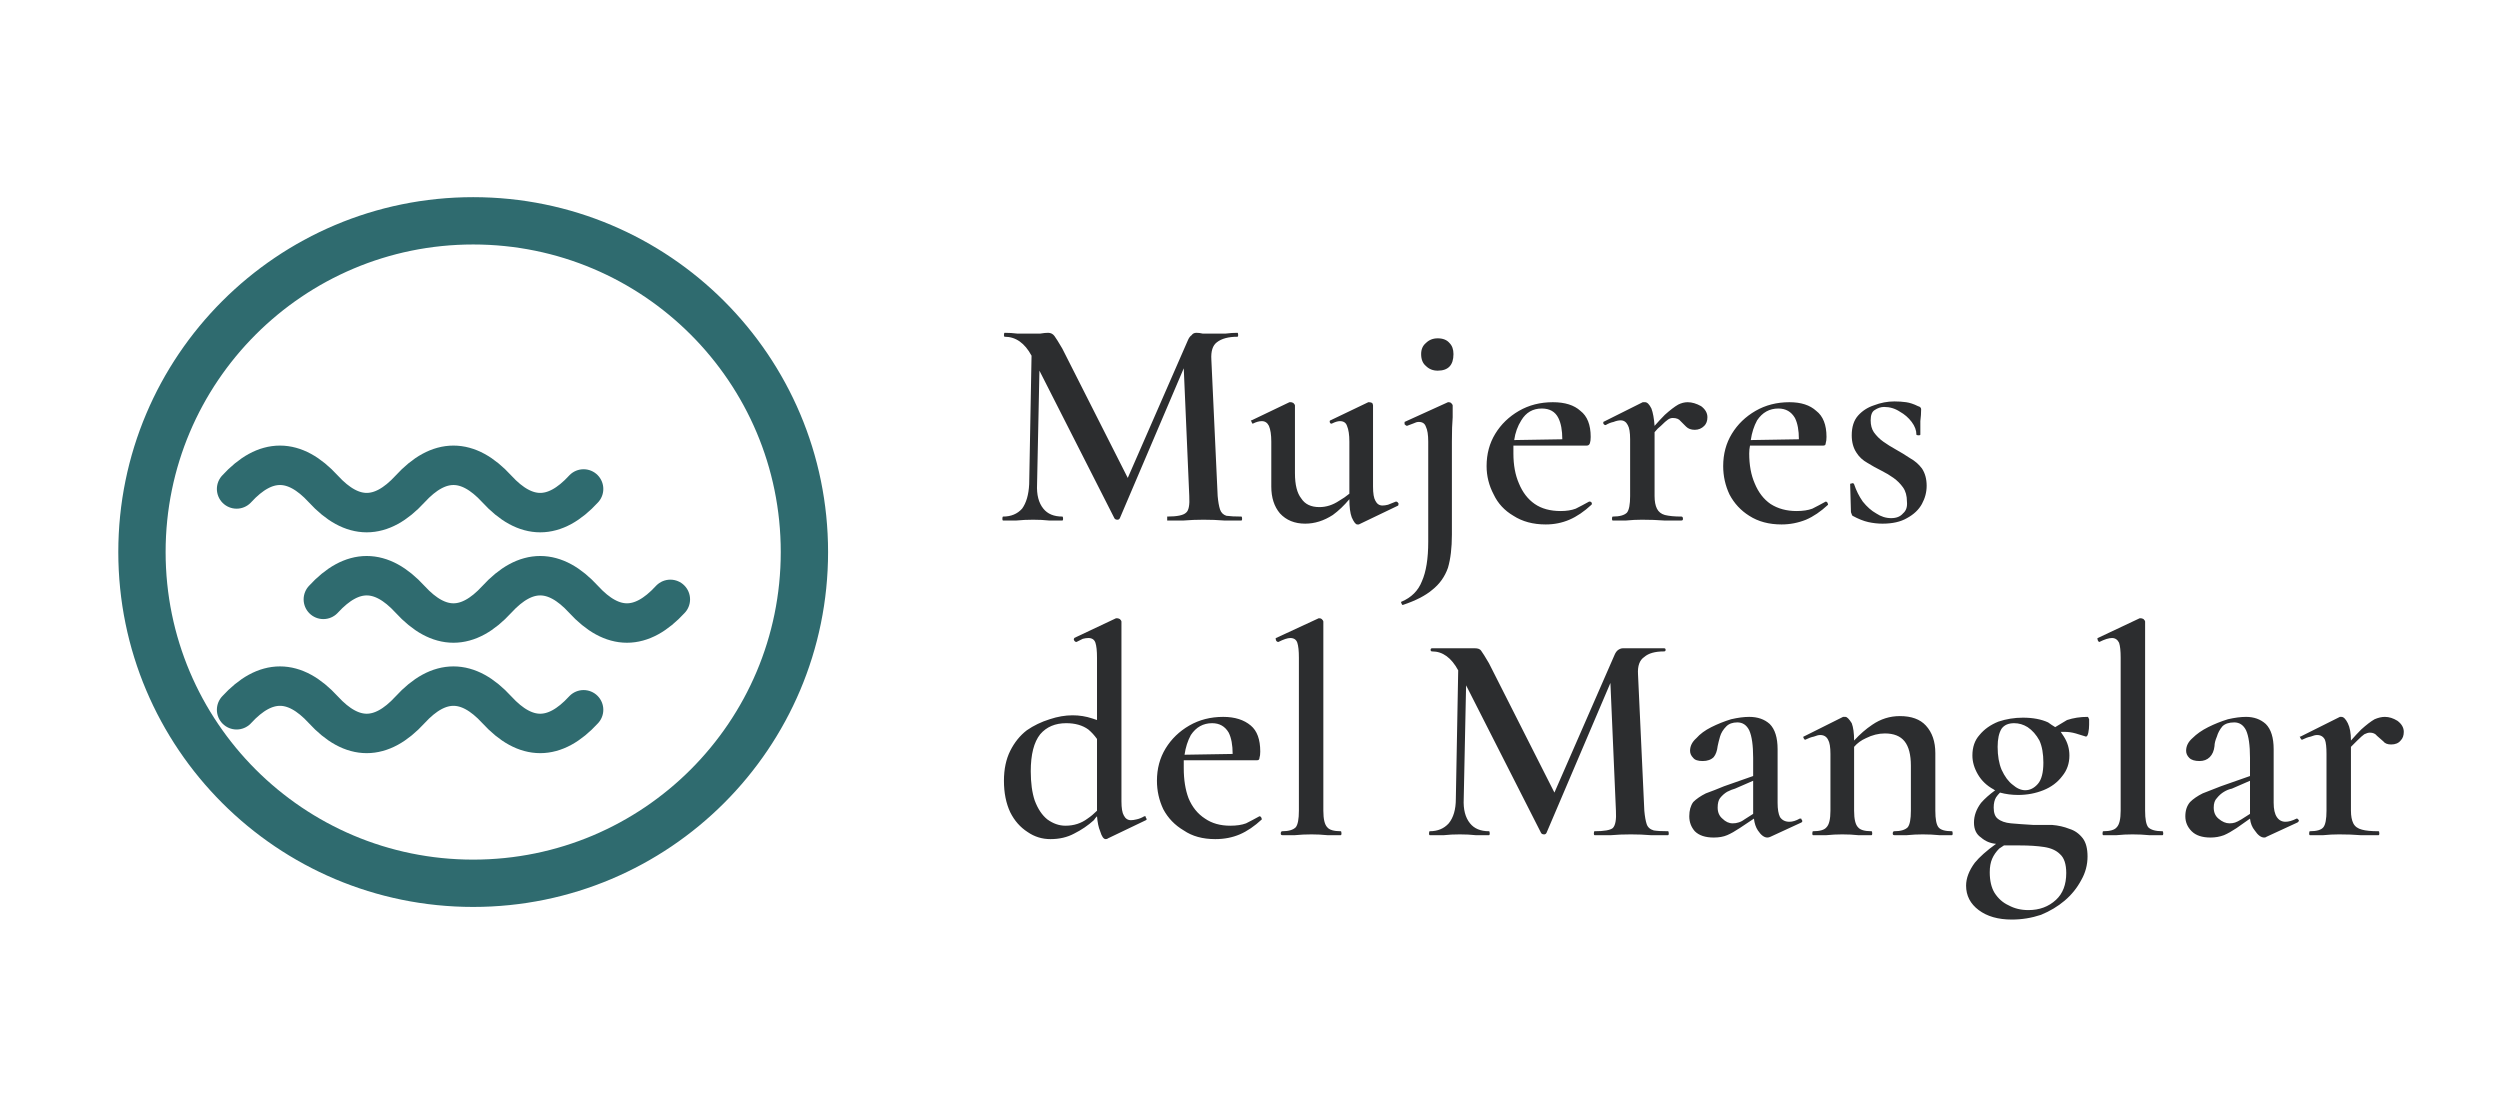
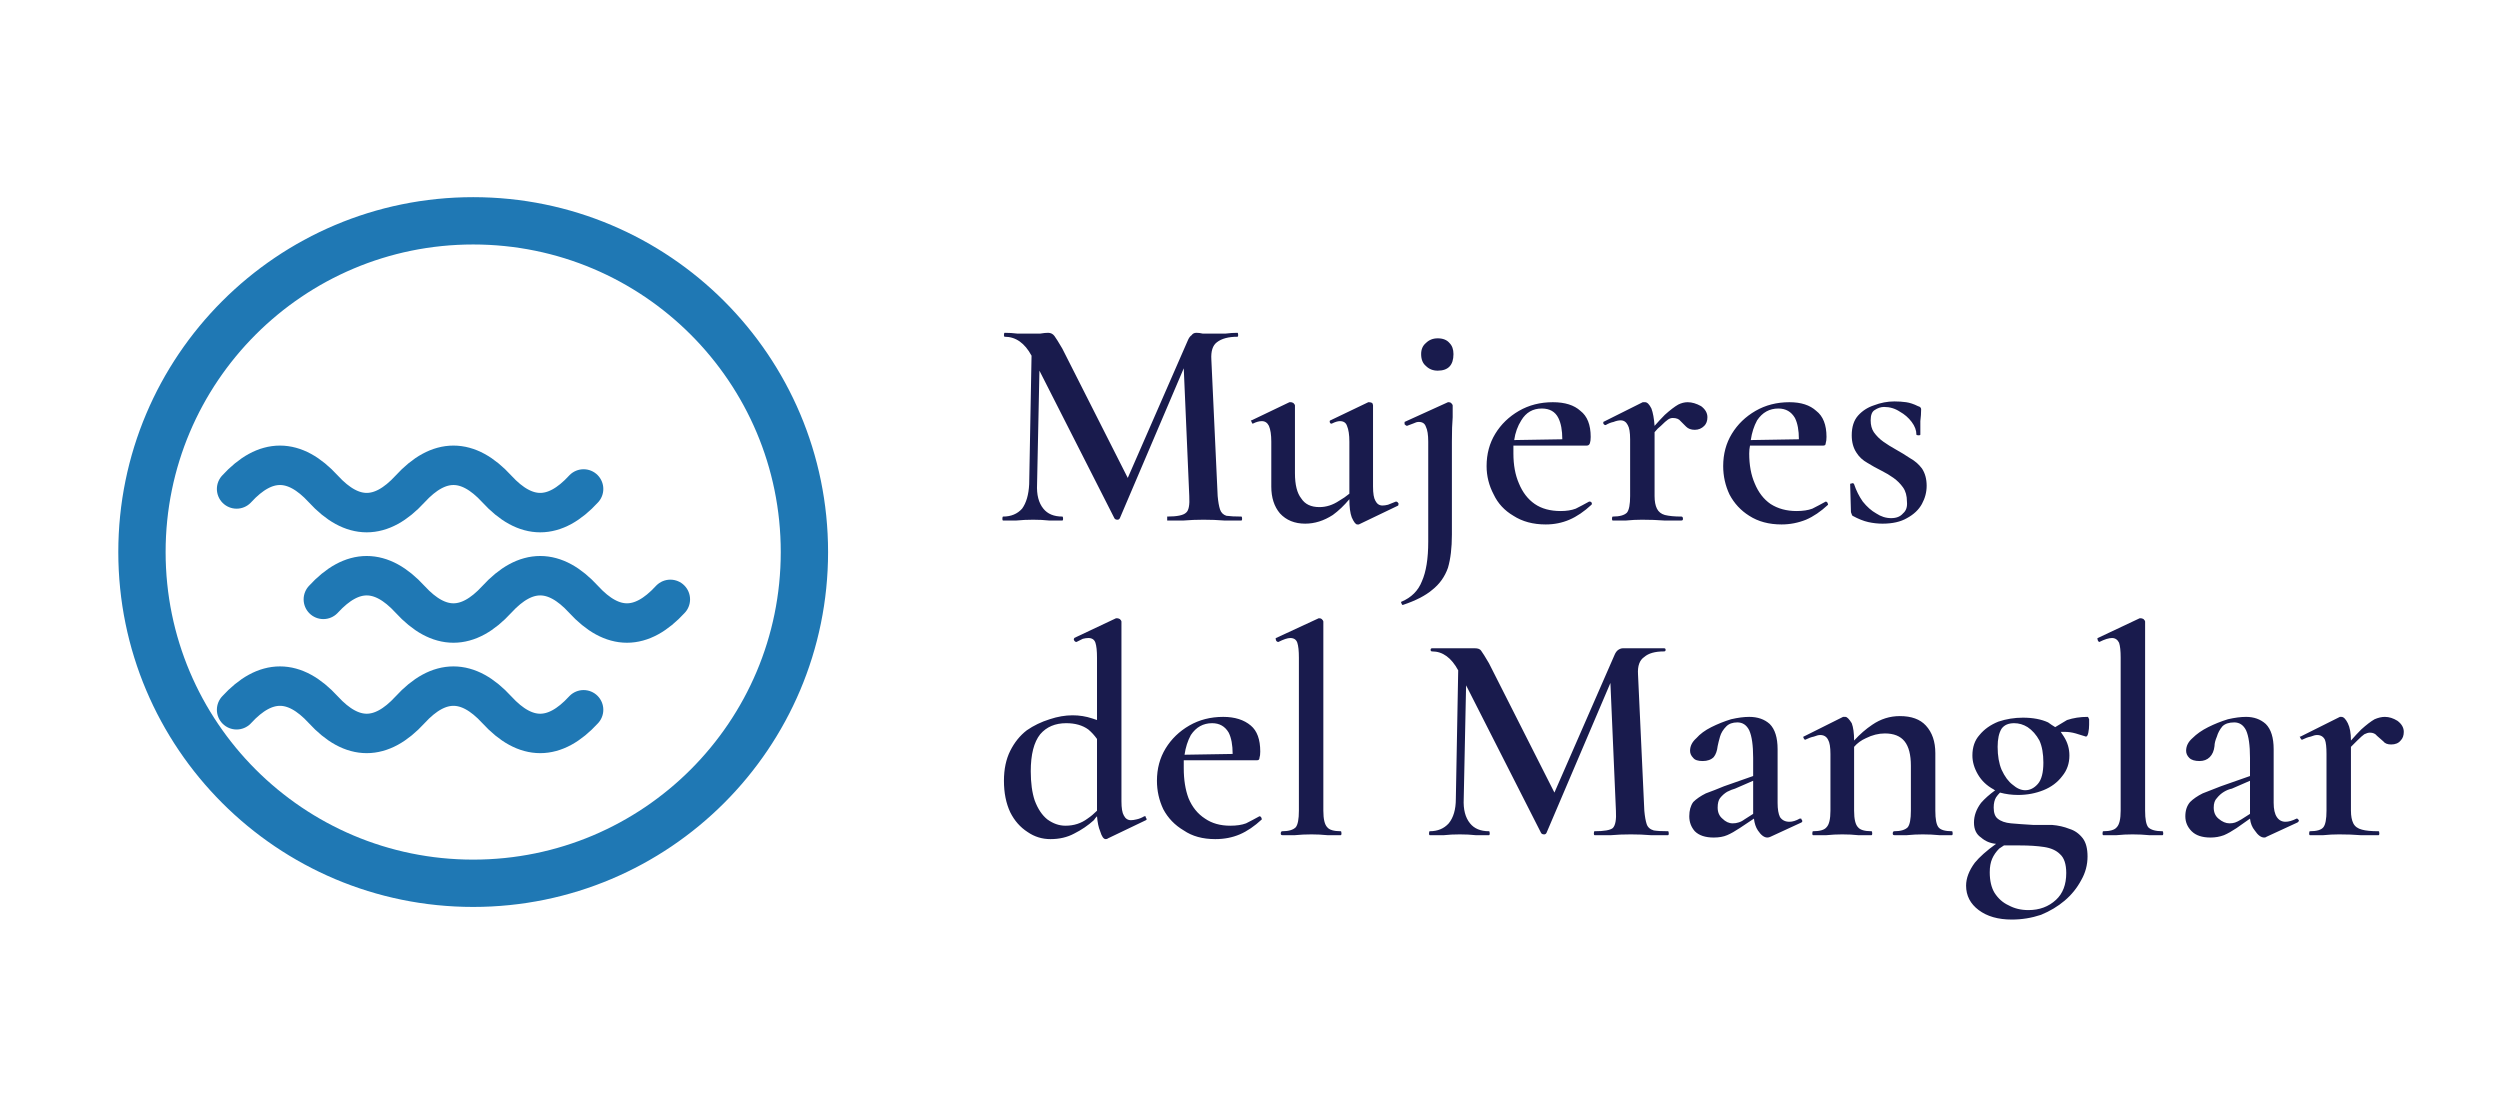
<svg xmlns="http://www.w3.org/2000/svg" width="317" height="140" viewBox="0 0 317 140">
  <defs />
-   <circle cx="60" cy="70" r="42" fill="none" stroke="#2f6b6f" stroke-width="6" />
-   <path d="M30.0,62 q5.5,-6 11.0,0 t11.0,0 q5.5,-6 11.0,0 t11.0,0" fill="none" stroke="#2f6b6f" stroke-width="5" stroke-linecap="round" />
-   <path d="M41.0,76 q5.5,-6 11.0,0 t11.0,0 q5.5,-6 11.0,0 t11.0,0" fill="none" stroke="#2f6b6f" stroke-width="5" stroke-linecap="round" />
-   <path d="M30.0,90 q5.5,-6 11.0,0 t11.0,0 q5.5,-6 11.0,0 t11.0,0" fill="none" stroke="#2f6b6f" stroke-width="5" stroke-linecap="round" />
-   <path fill="#2c2d2f" d="M130.5 61.4 130.8 45.1Q129.5 42.7 127.4 42.7Q127.3 42.7 127.3 42.5Q127.3 42.2 127.4 42.2Q128.2 42.2 129 42.3Q129.8 42.3 130.4 42.3Q131.2 42.3 131.9 42.3Q132.5 42.2 132.9 42.2Q133.4 42.2 133.7 42.6Q134 43 134.7 44.2L143 60.6L150.6 43.2Q150.8 42.7 151.1 42.5Q151.3 42.2 151.7 42.2Q152.1 42.2 152.5 42.3Q152.9 42.3 153.4 42.3Q154.6 42.3 155.4 42.3Q156.2 42.2 156.9 42.2Q157 42.2 157 42.5Q157 42.7 156.9 42.7Q155.2 42.7 154.3 43.4Q153.5 44 153.6 45.6L154.4 62.9Q154.5 64 154.7 64.6Q154.9 65.2 155.5 65.4Q156.2 65.5 157.4 65.5Q157.5 65.5 157.5 65.8Q157.5 66 157.4 66Q156.4 66 155.2 66Q154 65.9 152.6 65.9Q151.3 65.9 150.1 66Q149 66 148 66Q148 66 148 65.8Q148 65.5 148 65.5Q149.9 65.5 150.4 65Q150.9 64.6 150.8 62.9L150.1 46.7L142 65.7Q141.9 65.9 141.7 65.9Q141.4 65.9 141.3 65.7L131.8 47L131.5 61.4Q131.4 63.4 132.3 64.5Q133.1 65.5 134.7 65.5Q134.8 65.5 134.8 65.8Q134.8 66 134.7 66Q133.9 66 133 66Q132.1 65.9 131 65.9Q129.9 65.9 128.9 66Q128 66 127.2 66Q127.1 66 127.1 65.8Q127.1 65.5 127.2 65.5Q128.7 65.5 129.6 64.5Q130.4 63.4 130.5 61.4ZM165.5 66.4Q163.5 66.4 162.3 65.1Q161.2 63.8 161.2 61.7V56Q161.2 54.7 160.9 54Q160.6 53.4 160 53.4Q159.5 53.4 158.9 53.7Q158.8 53.8 158.7 53.5Q158.6 53.3 158.6 53.3Q158.6 53.3 158.7 53.3L163.5 51Q163.6 51 163.7 51Q163.8 51 164 51.1Q164.2 51.3 164.2 51.4V60Q164.2 62.2 165 63.2Q165.7 64.3 167.3 64.3Q168.6 64.3 169.8 63.5Q170.5 63.1 171.1 62.6V56Q171.1 54.7 170.8 54Q170.6 53.4 169.9 53.4Q169.5 53.4 168.9 53.7Q168.7 53.8 168.6 53.5Q168.6 53.3 168.7 53.3L173.5 51Q173.5 51 173.6 51Q173.8 51 174 51.1Q174.1 51.3 174.1 51.4V61.7Q174.1 63 174.4 63.5Q174.7 64.1 175.3 64.1Q175.6 64.1 176 64Q176.5 63.8 177 63.6Q177.2 63.6 177.3 63.8Q177.4 63.9 177.3 64Q177.3 64 177.3 64.1L172.3 66.5Q172.2 66.5 172.1 66.5Q171.8 66.5 171.4 65.6Q171.1 64.8 171.1 63.3Q170.1 64.5 169 65.3Q167.3 66.4 165.5 66.4ZM184.2 51.4Q184.2 51.8 184.2 52.9Q184.1 54 184.1 56V67.8Q184.1 70.3 183.6 72Q183 73.7 181.6 74.8Q180.3 75.9 177.9 76.7Q177.9 76.7 177.8 76.7Q177.8 76.7 177.7 76.5Q177.6 76.3 177.7 76.3Q179.6 75.5 180.3 73.7Q181.1 71.9 181.1 68.7V56Q181.1 54.7 180.8 54.1Q180.6 53.5 179.9 53.5Q179.6 53.5 179.2 53.7Q178.9 53.8 178.4 54Q178.3 54 178.1 53.8Q178.1 53.6 178.1 53.6Q178.1 53.5 178.1 53.5L183.6 51Q183.7 51 183.7 51Q183.9 51 184 51.1Q184.2 51.3 184.2 51.4ZM182.3 47Q181.4 47 180.8 46.4Q180.2 45.9 180.2 44.9Q180.2 44 180.8 43.5Q181.4 42.9 182.3 42.9Q183.3 42.9 183.8 43.5Q184.3 44 184.3 44.9Q184.3 47 182.3 47ZM196 66.5Q193.6 66.5 191.9 65.4Q190.2 64.4 189.4 62.7Q188.5 61 188.5 59.1Q188.5 56.8 189.6 55Q190.7 53.2 192.6 52.1Q194.5 51 196.9 51Q199.2 51 200.4 52.1Q201.7 53.1 201.7 55.4Q201.7 55.9 201.6 56.2Q201.5 56.5 201.2 56.5H199.2L191.9 56.5Q191.9 57 191.9 57.5Q191.9 59.7 192.6 61.3Q193.3 63 194.6 63.9Q195.9 64.8 197.9 64.8Q199 64.8 199.8 64.5Q200.6 64.1 201.5 63.6Q201.5 63.6 201.6 63.6Q201.7 63.6 201.8 63.7Q201.9 63.9 201.8 64Q200.4 65.3 199 65.9Q197.6 66.5 196 66.5ZM198.1 55.7Q198.1 54 197.6 53Q197 51.8 195.5 51.8Q193.8 51.8 192.9 53.3Q192.2 54.4 192 55.8ZM204.5 66Q204.4 66 204.4 65.8Q204.4 65.5 204.5 65.5Q205.8 65.5 206.3 65Q206.7 64.5 206.7 62.9V55.7Q206.7 54.4 206.4 53.9Q206.1 53.3 205.5 53.3Q205.1 53.3 204.6 53.5Q204.1 53.6 203.6 53.9Q203.4 53.9 203.3 53.7Q203.3 53.5 203.3 53.5Q203.3 53.5 203.3 53.5L208.3 51Q208.5 51 208.6 51Q209 51 209.4 51.8Q209.7 52.6 209.8 54Q210.5 53.2 211.1 52.6Q212.1 51.7 212.8 51.3Q213.4 51 214 51Q214.8 51 215.7 51.5Q216.5 52.1 216.5 52.9Q216.5 53.6 216.1 54Q215.6 54.5 214.9 54.5Q214.2 54.5 213.8 54.1L213.1 53.4Q212.8 53 212.1 53Q211.8 53 211.5 53.2Q211.2 53.4 210.6 54Q210.2 54.3 209.8 54.8V62.9Q209.8 63.9 210.1 64.5Q210.4 65.1 211.1 65.3Q211.9 65.5 213.2 65.5Q213.4 65.5 213.4 65.8Q213.4 66 213.2 66Q212.3 66 211 66Q209.7 65.9 208.2 65.9Q207.2 65.9 206.2 66Q205.3 66 204.5 66ZM225.9 66.5Q223.5 66.5 221.8 65.4Q220.2 64.4 219.3 62.7Q218.5 61 218.5 59.1Q218.5 56.8 219.6 55Q220.7 53.2 222.6 52.1Q224.5 51 226.9 51Q229.1 51 230.3 52.1Q231.6 53.1 231.6 55.4Q231.6 55.9 231.5 56.2Q231.5 56.5 231.2 56.5H229.1L221.9 56.5Q221.8 57 221.8 57.5Q221.8 59.7 222.5 61.3Q223.2 63 224.5 63.9Q225.9 64.8 227.8 64.8Q229 64.8 229.8 64.5Q230.6 64.1 231.5 63.6Q231.5 63.6 231.5 63.6Q231.6 63.6 231.7 63.7Q231.8 63.9 231.8 64Q230.4 65.3 229 65.9Q227.5 66.5 225.9 66.5ZM228.1 55.7Q228.1 54 227.6 53Q226.9 51.8 225.5 51.8Q223.8 51.8 222.8 53.3Q222.2 54.4 222 55.8ZM237.2 53.3Q237.2 54.2 237.6 54.8Q238.1 55.5 238.8 56Q239.5 56.5 240.4 57Q241.3 57.5 242.2 58.1Q243.1 58.6 243.7 59.4Q244.3 60.3 244.3 61.6Q244.3 62.8 243.7 63.9Q243.1 65 241.8 65.7Q240.6 66.4 238.7 66.4Q237.8 66.4 236.9 66.2Q236 66 234.9 65.4Q234.8 65.3 234.8 65.2Q234.7 65 234.7 64.9L234.6 61.4Q234.6 61.3 234.8 61.3Q235 61.2 235.1 61.4Q235.5 62.6 236.2 63.6Q237 64.6 237.9 65.1Q238.8 65.7 239.8 65.7Q240.8 65.7 241.3 65.1Q241.9 64.6 241.8 63.6Q241.8 62.5 241.3 61.8Q240.8 61.1 240.1 60.6Q239.4 60.1 238.6 59.7Q237.6 59.2 236.8 58.7Q235.9 58.2 235.4 57.4Q234.8 56.5 234.8 55.2Q234.8 53.6 235.6 52.7Q236.4 51.8 237.6 51.4Q238.9 50.9 240.2 50.9Q241 50.9 241.7 51Q242.4 51.1 243.2 51.5Q243.6 51.6 243.6 51.9Q243.6 52.6 243.5 53.4Q243.5 54.1 243.5 55.1Q243.5 55.2 243.3 55.2Q243 55.2 243 55.1Q243 54.3 242.4 53.5Q241.8 52.7 240.9 52.2Q240 51.6 238.9 51.6Q238.3 51.6 237.7 52Q237.2 52.3 237.2 53.3Z" />
-   <path fill="#2c2d2f" d="M133.2 106.4Q131.6 106.4 130.3 105.5Q128.9 104.6 128.1 103Q127.3 101.3 127.3 99Q127.3 96.8 128.1 95.2Q128.9 93.6 130.2 92.6Q131.5 91.7 133.1 91.2Q134.6 90.7 136 90.7Q137.3 90.7 138.5 91.1Q138.8 91.2 139.1 91.3V83.4Q139.1 82.1 138.9 81.5Q138.7 80.9 138 80.9Q137.7 80.9 137.3 81Q136.9 81.2 136.5 81.4Q136.3 81.4 136.2 81.2Q136.1 81 136.2 81Q136.2 80.9 136.2 80.9L141.5 78.4Q141.6 78.4 141.7 78.4Q141.8 78.4 142 78.5Q142.2 78.7 142.2 78.8V101.6Q142.2 102.9 142.5 103.4Q142.8 104 143.4 104Q143.7 104 144.1 103.9Q144.6 103.8 145.1 103.5Q145.2 103.5 145.2 103.5Q145.3 103.5 145.3 103.7Q145.5 103.9 145.3 104L140.5 106.3Q140.4 106.4 140.2 106.4Q139.8 106.4 139.5 105.4Q139.2 104.7 139.1 103.5Q138.9 103.7 138.7 104Q137.6 105 136.2 105.7Q134.9 106.4 133.2 106.4ZM139.1 93.7Q138.6 93 138 92.5Q136.9 91.7 135.2 91.7Q133.1 91.7 131.9 93.1Q130.7 94.6 130.7 97.8Q130.7 100 131.2 101.5Q131.8 103.1 132.8 103.9Q133.9 104.7 135.1 104.7Q136.7 104.7 137.9 103.8Q138.5 103.4 139.1 102.8Q139.1 102.8 139.1 102.8ZM154.1 106.4Q151.7 106.4 150.1 105.3Q148.4 104.3 147.5 102.6Q146.7 100.9 146.7 99Q146.7 96.7 147.8 94.9Q148.9 93.1 150.8 92Q152.7 90.9 155.1 90.9Q157.3 90.9 158.6 92Q159.8 93 159.8 95.3Q159.8 95.8 159.7 96.1Q159.7 96.4 159.4 96.4H157.3L150.1 96.4Q150.1 96.9 150.1 97.4Q150.1 99.6 150.7 101.2Q151.4 102.9 152.8 103.8Q154.1 104.7 156 104.7Q157.2 104.7 158 104.4Q158.8 104 159.7 103.5Q159.7 103.5 159.7 103.5Q159.8 103.5 159.9 103.6Q160 103.8 160 103.9Q158.6 105.2 157.2 105.8Q155.8 106.4 154.1 106.4ZM156.3 95.6Q156.3 93.9 155.8 92.9Q155.1 91.7 153.7 91.7Q152 91.7 151 93.2Q150.4 94.3 150.2 95.7ZM162.6 105.9Q162.4 105.9 162.4 105.7Q162.4 105.4 162.6 105.4Q163.8 105.4 164.3 104.9Q164.7 104.4 164.7 102.8V83.4Q164.7 82.1 164.5 81.5Q164.3 80.9 163.6 80.9Q163.1 80.9 162.1 81.4Q161.9 81.4 161.8 81.2Q161.7 80.9 161.8 80.9L167.2 78.4Q167.2 78.4 167.3 78.4Q167.5 78.4 167.6 78.5Q167.8 78.7 167.8 78.8V102.8Q167.8 104.4 168.3 104.9Q168.7 105.4 170 105.4Q170.1 105.4 170.1 105.7Q170.1 105.9 170 105.9Q169.3 105.9 168.3 105.9Q167.3 105.8 166.3 105.8Q165.2 105.8 164.2 105.9Q163.3 105.9 162.6 105.9ZM184.6 101.3 184.9 85Q183.6 82.6 181.6 82.6Q181.4 82.6 181.4 82.4Q181.4 82.2 181.6 82.2Q182.3 82.2 183.1 82.2Q183.9 82.2 184.5 82.2Q185.3 82.2 186 82.2Q186.6 82.2 187 82.2Q187.6 82.2 187.8 82.5Q188.1 82.9 188.8 84.1L197.1 100.5L204.7 83.1Q204.9 82.6 205.2 82.4Q205.5 82.2 205.8 82.2Q206.2 82.2 206.6 82.2Q207 82.2 207.5 82.2Q208.7 82.2 209.5 82.2Q210.3 82.2 211 82.2Q211.2 82.2 211.2 82.4Q211.2 82.6 211 82.6Q209.3 82.6 208.5 83.3Q207.6 83.9 207.7 85.5L208.5 102.8Q208.6 103.9 208.8 104.5Q209 105.1 209.7 105.3Q210.3 105.4 211.5 105.4Q211.6 105.4 211.6 105.7Q211.6 105.9 211.5 105.9Q210.5 105.9 209.3 105.9Q208.1 105.8 206.8 105.8Q205.4 105.8 204.3 105.9Q203.1 105.9 202.2 105.9Q202.1 105.9 202.1 105.7Q202.1 105.4 202.2 105.4Q204 105.4 204.5 105Q205 104.5 204.9 102.8L204.2 86.6L196.1 105.6Q196 105.8 195.8 105.8Q195.5 105.8 195.4 105.6L185.9 86.9L185.6 101.3Q185.5 103.3 186.4 104.4Q187.2 105.4 188.8 105.4Q188.9 105.4 188.9 105.7Q188.9 105.9 188.8 105.9Q188 105.9 187.1 105.9Q186.2 105.8 185.1 105.8Q184 105.8 183.1 105.9Q182.1 105.9 181.3 105.9Q181.2 105.9 181.2 105.7Q181.2 105.4 181.3 105.4Q182.8 105.4 183.7 104.4Q184.6 103.3 184.6 101.3ZM224.5 106.1Q224.3 106.2 224.1 106.2Q223.5 106.2 222.9 105.3Q222.5 104.7 222.4 103.8L220.6 105Q219.7 105.6 219 105.9Q218.3 106.2 217.3 106.2Q215.7 106.2 214.9 105.4Q214.2 104.6 214.2 103.5Q214.2 102.4 214.7 101.7Q215.3 101.1 216.3 100.6Q217.4 100.2 218.6 99.7L222.3 98.4V96.1Q222.3 93.7 221.8 92.6Q221.3 91.6 220.3 91.6Q219.4 91.6 218.9 92.1Q218.3 92.7 218.1 93.4Q217.9 94.1 217.8 94.6Q217.7 95.5 217.3 96Q216.8 96.5 215.9 96.5Q215 96.5 214.7 96.1Q214.3 95.7 214.3 95.2Q214.3 94.3 215.1 93.6Q215.8 92.8 217 92.2Q218.2 91.6 219.5 91.2Q220.8 90.9 221.8 90.9Q223.4 90.9 224.4 91.8Q225.4 92.8 225.4 95V101.8Q225.4 103 225.7 103.6Q226.1 104.2 226.9 104.2Q227.5 104.2 228.2 103.8Q228.3 103.8 228.4 103.8Q228.4 103.9 228.5 104Q228.6 104.2 228.4 104.3ZM222.3 103.2Q222.3 103 222.3 102.8V99L220 100Q219.6 100.1 219 100.4Q218.5 100.7 218.1 101.2Q217.8 101.6 217.8 102.4Q217.8 103.3 218.4 103.8Q219 104.4 219.7 104.4Q220.1 104.4 220.4 104.3Q220.8 104.2 221.2 103.9ZM240.2 105.9Q240 105.9 240 105.7Q240 105.4 240.2 105.4Q241.4 105.4 241.9 104.9Q242.3 104.4 242.3 102.8V97.1Q242.3 95 241.5 94Q240.7 93 239 93Q237.8 93 236.6 93.6Q235.7 94 235.1 94.7V102.8Q235.1 104.4 235.6 104.9Q236 105.4 237.3 105.4Q237.4 105.4 237.4 105.7Q237.4 105.9 237.3 105.9Q236.6 105.9 235.6 105.9Q234.7 105.8 233.6 105.8Q232.6 105.8 231.6 105.9Q230.7 105.9 229.9 105.9Q229.8 105.9 229.8 105.7Q229.8 105.4 229.9 105.4Q231.2 105.4 231.6 104.9Q232.1 104.4 232.1 102.8V95.6Q232.1 94.3 231.8 93.8Q231.5 93.2 230.8 93.2Q230.5 93.2 230 93.4Q229.5 93.5 228.9 93.8Q228.8 93.8 228.7 93.6Q228.6 93.4 228.7 93.4Q228.7 93.4 228.7 93.4L233.7 90.9Q233.9 90.9 234 90.9Q234.3 90.9 234.8 91.7Q235.1 92.5 235.1 93.9Q236.2 92.7 237.4 91.9Q239 90.8 240.9 90.8Q243.1 90.8 244.2 92Q245.4 93.3 245.4 95.5V102.8Q245.4 104.4 245.8 104.9Q246.2 105.4 247.5 105.4Q247.6 105.4 247.6 105.7Q247.6 105.9 247.5 105.9Q246.8 105.9 245.9 105.9Q244.9 105.8 243.8 105.8Q242.8 105.8 241.8 105.9Q240.9 105.9 240.2 105.9ZM255.1 116.6Q252.5 116.6 250.9 115.4Q249.3 114.2 249.3 112.3Q249.3 110.9 250.4 109.4Q251.3 108.3 253.1 107Q252 106.9 251.2 106.2Q250.3 105.6 250.3 104.3Q250.3 103 251.2 101.8Q251.9 101 253 100.2Q252.9 100.2 252.8 100.1Q251.5 99.4 250.8 98.2Q250.1 97 250.1 95.8Q250.1 94.2 251 93.2Q251.9 92.1 253.4 91.5Q254.9 91 256.5 91Q258.4 91 259.7 91.6Q260.1 91.9 260.6 92.2Q261.4 91.7 262.1 91.3Q263.3 90.9 264.7 90.9Q264.8 90.9 264.9 91.2Q264.9 91.5 264.9 91.9Q264.9 92.4 264.8 92.9Q264.7 93.4 264.5 93.4Q264.5 93.4 264.5 93.4Q263.9 93.2 263.2 93Q262.5 92.8 261.8 92.8Q261.5 92.8 261.3 92.8Q261.5 93.1 261.7 93.4Q262.4 94.5 262.4 95.8Q262.4 97.3 261.5 98.4Q260.6 99.6 259.1 100.2Q257.6 100.8 255.9 100.8Q254.7 100.8 253.6 100.5Q253.3 100.8 253.1 101.1Q252.8 101.6 252.8 102.4Q252.8 103.4 253.3 103.8Q253.9 104.3 255 104.4Q256.1 104.5 257.8 104.6Q259 104.6 260.2 104.6Q261.4 104.7 262.4 105.1Q263.4 105.4 264.1 106.3Q264.7 107.1 264.7 108.6Q264.7 110.2 263.9 111.6Q263.1 113.1 261.8 114.2Q260.5 115.3 258.8 116Q257 116.6 255.1 116.6ZM254.1 107.2Q253.8 107.4 253.5 107.6Q252.9 108.2 252.6 108.9Q252.3 109.6 252.3 110.6Q252.3 112.2 252.9 113.2Q253.6 114.3 254.7 114.8Q255.8 115.4 257.2 115.4Q259.3 115.4 260.7 114.1Q262 112.9 262 110.7Q262 109 261.2 108.3Q260.5 107.6 259.2 107.4Q257.9 107.2 256.1 107.2Q255.1 107.2 254.1 107.2ZM256.8 100.2Q257.7 100.2 258.4 99.4Q259.1 98.6 259.1 96.7Q259.1 95 258.6 93.9Q258 92.8 257.1 92.2Q256.3 91.7 255.4 91.7Q254.3 91.7 253.8 92.4Q253.3 93.2 253.3 94.7Q253.3 96.4 253.8 97.6Q254.4 98.9 255.2 99.5Q256 100.2 256.8 100.2ZM266.7 105.9Q266.6 105.9 266.6 105.7Q266.6 105.4 266.7 105.4Q268 105.4 268.4 104.9Q268.9 104.4 268.9 102.8V83.4Q268.9 82.1 268.7 81.5Q268.4 80.9 267.8 80.9Q267.2 80.9 266.2 81.4Q266.1 81.4 266 81.2Q265.9 80.9 266 80.9L271.3 78.4Q271.4 78.4 271.5 78.4Q271.6 78.4 271.8 78.5Q272 78.7 272 78.8V102.8Q272 104.4 272.4 104.9Q272.9 105.4 274.2 105.4Q274.3 105.4 274.3 105.7Q274.3 105.9 274.2 105.9Q273.4 105.9 272.5 105.9Q271.5 105.8 270.4 105.8Q269.4 105.8 268.4 105.9Q267.4 105.9 266.7 105.9ZM287.4 106.1Q287.3 106.2 287.1 106.2Q286.5 106.2 285.9 105.3Q285.4 104.7 285.3 103.8L283.6 105Q282.7 105.6 282 105.9Q281.2 106.2 280.3 106.2Q278.7 106.2 277.9 105.4Q277.1 104.6 277.1 103.5Q277.1 102.4 277.7 101.7Q278.3 101.1 279.3 100.6Q280.3 100.2 281.6 99.7L285.3 98.4V96.1Q285.3 93.7 284.8 92.6Q284.3 91.6 283.3 91.6Q282.3 91.6 281.8 92.1Q281.3 92.7 281.1 93.4Q280.8 94.1 280.8 94.6Q280.7 95.5 280.2 96Q279.7 96.5 278.9 96.5Q278 96.5 277.6 96.1Q277.2 95.7 277.2 95.2Q277.2 94.3 278 93.6Q278.8 92.8 280 92.2Q281.2 91.6 282.5 91.2Q283.8 90.9 284.8 90.9Q286.3 90.9 287.3 91.8Q288.3 92.8 288.3 95V101.8Q288.3 103 288.7 103.6Q289.1 104.2 289.8 104.2Q290.4 104.2 291.2 103.8Q291.3 103.8 291.3 103.8Q291.4 103.9 291.5 104Q291.5 104.2 291.3 104.3ZM285.3 103.2Q285.3 103 285.3 102.8V99L283 100Q282.5 100.1 282 100.4Q281.5 100.7 281.1 101.2Q280.7 101.6 280.7 102.4Q280.7 103.3 281.3 103.8Q282 104.4 282.7 104.4Q283.1 104.4 283.4 104.3Q283.7 104.2 284.2 103.9ZM292.9 105.9Q292.8 105.9 292.8 105.7Q292.8 105.4 292.9 105.4Q294.2 105.4 294.6 104.9Q295 104.4 295 102.8V95.6Q295 94.3 294.8 93.8Q294.5 93.2 293.8 93.2Q293.5 93.2 293 93.4Q292.5 93.5 291.9 93.8Q291.8 93.8 291.7 93.6Q291.6 93.4 291.6 93.4Q291.6 93.4 291.7 93.4L296.7 90.9Q296.8 90.9 296.9 90.9Q297.3 90.9 297.7 91.7Q298.1 92.5 298.1 93.9Q298.8 93.1 299.4 92.5Q300.4 91.6 301.1 91.2Q301.8 90.9 302.4 90.9Q303.2 90.9 304 91.4Q304.8 92 304.8 92.8Q304.8 93.5 304.4 93.9Q304 94.4 303.2 94.4Q302.5 94.4 302.2 94L301.4 93.3Q301.1 92.9 300.5 92.9Q300.2 92.9 299.8 93.1Q299.5 93.3 298.9 93.9Q298.6 94.2 298.1 94.7V102.8Q298.1 103.8 298.4 104.4Q298.7 105 299.5 105.2Q300.2 105.4 301.6 105.4Q301.7 105.4 301.7 105.7Q301.7 105.9 301.6 105.9Q300.6 105.9 299.3 105.9Q298.1 105.8 296.6 105.8Q295.6 105.8 294.6 105.9Q293.6 105.9 292.9 105.9Z" />
+   <circle cx="60" cy="70" r="42" fill="none" stroke="#1f78b4" stroke-width="6" />
+   <path d="M30.0,62 q5.5,-6 11.0,0 t11.0,0 q5.5,-6 11.0,0 t11.0,0" fill="none" stroke="#1f78b4" stroke-width="5" stroke-linecap="round" />
+   <path d="M41.0,76 q5.5,-6 11.0,0 t11.0,0 q5.5,-6 11.0,0 t11.0,0" fill="none" stroke="#1f78b4" stroke-width="5" stroke-linecap="round" />
+   <path d="M30.0,90 q5.5,-6 11.0,0 t11.0,0 q5.5,-6 11.0,0 t11.0,0" fill="none" stroke="#1f78b4" stroke-width="5" stroke-linecap="round" />
+   <path fill="#191b4d" d="M130.5 61.4 130.8 45.1Q129.5 42.7 127.4 42.7Q127.3 42.7 127.3 42.5Q127.3 42.2 127.4 42.2Q128.2 42.2 129 42.3Q129.8 42.3 130.4 42.3Q131.2 42.3 131.9 42.3Q132.5 42.2 132.9 42.2Q133.4 42.2 133.7 42.6Q134 43 134.7 44.2L143 60.6L150.6 43.2Q150.8 42.7 151.1 42.5Q151.3 42.2 151.7 42.2Q152.1 42.2 152.5 42.3Q152.9 42.3 153.4 42.3Q154.6 42.3 155.4 42.3Q156.2 42.2 156.9 42.2Q157 42.2 157 42.5Q157 42.7 156.9 42.7Q155.2 42.7 154.3 43.4Q153.5 44 153.6 45.6L154.4 62.9Q154.5 64 154.7 64.6Q154.9 65.2 155.5 65.4Q156.2 65.5 157.4 65.5Q157.5 65.5 157.5 65.8Q157.5 66 157.4 66Q156.4 66 155.2 66Q154 65.9 152.6 65.9Q151.3 65.9 150.1 66Q149 66 148 66Q148 66 148 65.8Q148 65.5 148 65.5Q149.9 65.5 150.4 65Q150.9 64.6 150.8 62.9L150.1 46.7L142 65.7Q141.9 65.9 141.7 65.9Q141.4 65.9 141.3 65.7L131.8 47L131.5 61.4Q131.4 63.4 132.3 64.5Q133.1 65.5 134.7 65.5Q134.8 65.5 134.8 65.8Q134.8 66 134.7 66Q133.9 66 133 66Q132.1 65.9 131 65.9Q129.9 65.9 128.9 66Q128 66 127.2 66Q127.1 66 127.1 65.8Q127.1 65.5 127.2 65.5Q128.7 65.5 129.6 64.5Q130.4 63.4 130.5 61.4ZM165.5 66.4Q163.5 66.4 162.3 65.1Q161.2 63.8 161.2 61.7V56Q161.2 54.7 160.9 54Q160.6 53.4 160 53.4Q159.5 53.4 158.9 53.7Q158.8 53.8 158.7 53.5Q158.6 53.3 158.6 53.3Q158.6 53.3 158.7 53.3L163.5 51Q163.6 51 163.7 51Q163.8 51 164 51.1Q164.2 51.3 164.2 51.4V60Q164.2 62.2 165 63.2Q165.7 64.3 167.3 64.3Q168.6 64.3 169.8 63.5Q170.5 63.1 171.1 62.6V56Q171.1 54.7 170.8 54Q170.6 53.4 169.9 53.4Q169.5 53.4 168.9 53.7Q168.7 53.8 168.6 53.5Q168.6 53.3 168.7 53.3L173.5 51Q173.5 51 173.6 51Q173.8 51 174 51.1Q174.1 51.3 174.1 51.4V61.7Q174.1 63 174.4 63.5Q174.7 64.1 175.3 64.1Q175.6 64.1 176 64Q176.5 63.8 177 63.6Q177.2 63.6 177.3 63.8Q177.4 63.9 177.3 64Q177.3 64 177.3 64.1L172.3 66.5Q172.2 66.5 172.1 66.5Q171.8 66.5 171.4 65.6Q171.1 64.8 171.1 63.3Q170.1 64.5 169 65.3Q167.3 66.4 165.5 66.4ZM184.2 51.4Q184.2 51.8 184.2 52.9Q184.1 54 184.1 56V67.8Q184.1 70.3 183.6 72Q183 73.7 181.6 74.8Q180.3 75.9 177.9 76.7Q177.9 76.7 177.8 76.7Q177.8 76.7 177.7 76.5Q177.6 76.3 177.7 76.3Q179.6 75.5 180.3 73.7Q181.1 71.9 181.1 68.7V56Q181.1 54.7 180.8 54.1Q180.6 53.5 179.9 53.5Q179.6 53.5 179.2 53.7Q178.9 53.8 178.4 54Q178.3 54 178.1 53.8Q178.1 53.6 178.1 53.6Q178.1 53.5 178.1 53.5L183.6 51Q183.7 51 183.7 51Q183.9 51 184 51.1Q184.2 51.3 184.2 51.4ZM182.3 47Q181.4 47 180.8 46.4Q180.2 45.9 180.2 44.9Q180.2 44 180.8 43.5Q181.4 42.9 182.3 42.9Q183.3 42.9 183.8 43.5Q184.3 44 184.3 44.9Q184.3 47 182.3 47ZM196 66.5Q193.6 66.5 191.9 65.4Q190.2 64.4 189.4 62.7Q188.5 61 188.5 59.1Q188.5 56.8 189.6 55Q190.7 53.2 192.6 52.1Q194.5 51 196.9 51Q199.2 51 200.4 52.1Q201.7 53.1 201.7 55.4Q201.7 55.9 201.6 56.2Q201.5 56.5 201.2 56.5H199.2L191.9 56.5Q191.9 57 191.9 57.5Q191.9 59.7 192.6 61.3Q193.3 63 194.6 63.9Q195.9 64.8 197.9 64.8Q199 64.8 199.8 64.5Q200.6 64.1 201.5 63.6Q201.5 63.6 201.6 63.6Q201.7 63.6 201.8 63.7Q201.9 63.9 201.8 64Q200.4 65.3 199 65.9Q197.6 66.5 196 66.5ZM198.1 55.7Q198.1 54 197.6 53Q197 51.8 195.5 51.8Q193.8 51.8 192.9 53.3Q192.2 54.4 192 55.8ZM204.5 66Q204.4 66 204.4 65.8Q204.4 65.5 204.5 65.5Q205.8 65.5 206.3 65Q206.7 64.5 206.7 62.9V55.7Q206.7 54.4 206.4 53.9Q206.1 53.3 205.5 53.3Q205.1 53.3 204.6 53.5Q204.1 53.6 203.6 53.9Q203.4 53.9 203.3 53.7Q203.3 53.5 203.3 53.5Q203.3 53.5 203.3 53.5L208.3 51Q208.5 51 208.6 51Q209 51 209.4 51.8Q209.7 52.6 209.8 54Q210.5 53.2 211.1 52.6Q212.1 51.7 212.8 51.3Q213.4 51 214 51Q214.8 51 215.7 51.5Q216.5 52.1 216.5 52.9Q216.5 53.6 216.1 54Q215.6 54.5 214.9 54.5Q214.2 54.5 213.8 54.1L213.1 53.4Q212.8 53 212.1 53Q211.8 53 211.5 53.2Q211.2 53.4 210.6 54Q210.2 54.3 209.8 54.8V62.9Q209.8 63.9 210.1 64.5Q210.4 65.1 211.1 65.3Q211.9 65.5 213.2 65.5Q213.4 65.5 213.4 65.8Q213.4 66 213.2 66Q212.3 66 211 66Q209.7 65.9 208.2 65.9Q207.2 65.9 206.2 66Q205.3 66 204.5 66ZM225.9 66.5Q223.5 66.5 221.8 65.4Q220.2 64.4 219.3 62.7Q218.5 61 218.5 59.1Q218.5 56.8 219.6 55Q220.7 53.2 222.6 52.1Q224.5 51 226.9 51Q229.1 51 230.3 52.1Q231.6 53.1 231.6 55.4Q231.6 55.9 231.5 56.2Q231.5 56.5 231.2 56.5H229.1L221.9 56.5Q221.8 57 221.8 57.5Q221.8 59.7 222.5 61.3Q223.2 63 224.5 63.9Q225.9 64.8 227.8 64.8Q229 64.8 229.8 64.5Q230.6 64.1 231.5 63.6Q231.5 63.6 231.5 63.6Q231.6 63.6 231.7 63.7Q231.8 63.9 231.8 64Q230.4 65.3 229 65.9Q227.5 66.5 225.9 66.5ZM228.1 55.7Q228.1 54 227.6 53Q226.9 51.8 225.5 51.8Q223.8 51.8 222.8 53.3Q222.2 54.4 222 55.8ZM237.2 53.3Q237.2 54.2 237.6 54.8Q238.1 55.5 238.8 56Q239.5 56.5 240.4 57Q241.3 57.5 242.2 58.1Q243.1 58.6 243.7 59.4Q244.3 60.3 244.3 61.6Q244.3 62.8 243.7 63.9Q243.1 65 241.8 65.7Q240.6 66.4 238.7 66.4Q237.8 66.4 236.9 66.2Q236 66 234.9 65.4Q234.8 65.3 234.8 65.2Q234.7 65 234.7 64.9L234.6 61.4Q234.6 61.3 234.8 61.3Q235 61.2 235.1 61.4Q235.5 62.6 236.2 63.6Q237 64.6 237.9 65.1Q238.8 65.7 239.8 65.7Q240.8 65.7 241.3 65.1Q241.9 64.6 241.8 63.6Q241.8 62.5 241.3 61.8Q240.8 61.1 240.1 60.6Q239.4 60.1 238.6 59.7Q237.6 59.2 236.8 58.7Q235.9 58.2 235.4 57.4Q234.8 56.5 234.8 55.2Q234.8 53.6 235.6 52.7Q236.4 51.8 237.6 51.4Q238.9 50.9 240.2 50.9Q241 50.9 241.7 51Q242.4 51.1 243.2 51.5Q243.6 51.6 243.6 51.9Q243.6 52.6 243.5 53.4Q243.5 54.1 243.5 55.1Q243.5 55.2 243.3 55.2Q243 55.2 243 55.1Q243 54.3 242.4 53.5Q241.8 52.7 240.9 52.2Q240 51.6 238.9 51.6Q238.3 51.6 237.7 52Q237.2 52.3 237.2 53.3Z" />
+   <path fill="#191b4d" d="M133.2 106.4Q131.6 106.4 130.3 105.5Q128.9 104.6 128.1 103Q127.3 101.3 127.3 99Q127.3 96.8 128.1 95.2Q128.9 93.6 130.2 92.6Q131.5 91.7 133.1 91.2Q134.6 90.7 136 90.7Q137.3 90.7 138.5 91.1Q138.8 91.2 139.1 91.3V83.4Q139.1 82.1 138.9 81.5Q138.7 80.9 138 80.9Q137.7 80.9 137.3 81Q136.9 81.2 136.5 81.4Q136.3 81.4 136.2 81.2Q136.1 81 136.2 81Q136.2 80.9 136.2 80.9L141.5 78.4Q141.6 78.4 141.7 78.4Q141.8 78.4 142 78.5Q142.2 78.7 142.2 78.8V101.6Q142.2 102.9 142.5 103.4Q142.8 104 143.4 104Q143.7 104 144.1 103.9Q144.6 103.8 145.1 103.5Q145.2 103.5 145.2 103.5Q145.3 103.5 145.3 103.7Q145.5 103.9 145.3 104L140.5 106.3Q140.4 106.4 140.2 106.4Q139.8 106.4 139.5 105.4Q139.2 104.7 139.1 103.5Q138.9 103.7 138.7 104Q137.6 105 136.2 105.7Q134.9 106.4 133.2 106.4ZM139.1 93.7Q138.6 93 138 92.5Q136.9 91.7 135.2 91.7Q133.1 91.7 131.9 93.1Q130.7 94.6 130.7 97.8Q130.7 100 131.2 101.5Q131.8 103.1 132.8 103.9Q133.9 104.7 135.1 104.7Q136.7 104.7 137.9 103.8Q138.5 103.4 139.1 102.8Q139.1 102.8 139.1 102.8ZM154.1 106.4Q151.7 106.4 150.1 105.3Q148.4 104.3 147.5 102.6Q146.7 100.9 146.7 99Q146.7 96.7 147.8 94.9Q148.9 93.1 150.8 92Q152.7 90.9 155.1 90.9Q157.3 90.9 158.6 92Q159.8 93 159.8 95.3Q159.8 95.8 159.7 96.1Q159.7 96.4 159.4 96.4H157.3L150.1 96.4Q150.1 96.9 150.1 97.4Q150.1 99.6 150.7 101.2Q151.4 102.9 152.8 103.8Q154.1 104.7 156 104.7Q157.2 104.7 158 104.4Q158.8 104 159.7 103.5Q159.7 103.5 159.7 103.5Q159.8 103.5 159.9 103.6Q160 103.8 160 103.9Q158.6 105.2 157.2 105.8Q155.8 106.4 154.1 106.4ZM156.3 95.6Q156.3 93.9 155.8 92.9Q155.1 91.7 153.7 91.7Q152 91.7 151 93.2Q150.4 94.3 150.2 95.7ZM162.6 105.9Q162.4 105.9 162.4 105.7Q162.4 105.4 162.6 105.4Q163.8 105.4 164.3 104.9Q164.7 104.4 164.7 102.8V83.4Q164.7 82.1 164.5 81.5Q164.3 80.9 163.6 80.9Q163.1 80.9 162.1 81.4Q161.9 81.4 161.8 81.2Q161.7 80.9 161.8 80.9L167.2 78.4Q167.2 78.4 167.3 78.4Q167.5 78.4 167.6 78.5Q167.8 78.7 167.8 78.8V102.8Q167.8 104.4 168.3 104.9Q168.7 105.4 170 105.4Q170.1 105.4 170.1 105.7Q170.1 105.9 170 105.9Q169.3 105.9 168.3 105.9Q167.3 105.8 166.3 105.8Q165.2 105.8 164.2 105.9Q163.3 105.9 162.6 105.9ZM184.6 101.3 184.9 85Q183.6 82.6 181.6 82.6Q181.4 82.6 181.4 82.4Q181.4 82.2 181.6 82.2Q182.3 82.2 183.1 82.2Q183.9 82.2 184.5 82.2Q185.3 82.2 186 82.2Q186.6 82.2 187 82.2Q187.6 82.2 187.8 82.5Q188.1 82.9 188.8 84.1L197.1 100.5L204.7 83.1Q204.9 82.6 205.2 82.4Q205.5 82.2 205.8 82.2Q206.2 82.2 206.6 82.2Q207 82.2 207.5 82.2Q208.7 82.2 209.5 82.2Q210.3 82.2 211 82.2Q211.2 82.2 211.2 82.4Q211.2 82.6 211 82.6Q209.3 82.6 208.5 83.3Q207.6 83.9 207.7 85.5L208.5 102.8Q208.6 103.9 208.8 104.5Q209 105.1 209.7 105.3Q210.3 105.4 211.5 105.4Q211.6 105.4 211.6 105.7Q211.6 105.9 211.5 105.9Q210.5 105.9 209.3 105.9Q208.1 105.8 206.8 105.8Q205.4 105.8 204.3 105.9Q203.1 105.9 202.2 105.9Q202.1 105.9 202.1 105.7Q202.1 105.4 202.2 105.4Q204 105.4 204.5 105Q205 104.5 204.9 102.8L204.2 86.6L196.1 105.6Q196 105.8 195.8 105.8Q195.5 105.8 195.4 105.6L185.9 86.9L185.6 101.3Q185.5 103.3 186.4 104.4Q187.2 105.4 188.8 105.4Q188.9 105.4 188.9 105.7Q188.9 105.9 188.8 105.9Q188 105.9 187.1 105.9Q186.2 105.8 185.1 105.8Q184 105.8 183.1 105.9Q182.1 105.9 181.3 105.9Q181.2 105.9 181.2 105.7Q181.2 105.4 181.3 105.4Q182.8 105.4 183.7 104.4Q184.6 103.3 184.6 101.3ZM224.5 106.1Q224.3 106.2 224.1 106.2Q223.5 106.2 222.9 105.3Q222.5 104.7 222.4 103.8L220.6 105Q219.7 105.6 219 105.9Q218.3 106.2 217.3 106.2Q215.7 106.2 214.9 105.4Q214.2 104.6 214.2 103.5Q214.2 102.4 214.7 101.7Q215.3 101.1 216.3 100.6Q217.4 100.2 218.6 99.7L222.3 98.4V96.1Q222.3 93.7 221.8 92.6Q221.3 91.6 220.3 91.6Q219.4 91.6 218.9 92.1Q218.3 92.7 218.1 93.4Q217.9 94.1 217.8 94.6Q217.7 95.5 217.3 96Q216.8 96.5 215.9 96.5Q215 96.5 214.7 96.1Q214.3 95.7 214.3 95.2Q214.3 94.3 215.1 93.6Q215.8 92.8 217 92.2Q218.2 91.6 219.5 91.2Q220.8 90.9 221.8 90.9Q223.4 90.9 224.4 91.8Q225.4 92.8 225.4 95V101.8Q225.4 103 225.7 103.6Q226.1 104.2 226.9 104.2Q227.5 104.2 228.2 103.8Q228.3 103.8 228.4 103.8Q228.4 103.9 228.5 104Q228.6 104.2 228.4 104.3ZM222.3 103.2Q222.3 103 222.3 102.8V99L220 100Q219.6 100.1 219 100.4Q218.5 100.7 218.1 101.2Q217.8 101.6 217.8 102.4Q217.8 103.3 218.4 103.8Q219 104.4 219.7 104.4Q220.1 104.4 220.4 104.3Q220.8 104.2 221.2 103.9ZM240.2 105.9Q240 105.9 240 105.7Q240 105.4 240.2 105.4Q241.4 105.4 241.9 104.9Q242.3 104.4 242.3 102.8V97.1Q242.3 95 241.5 94Q240.7 93 239 93Q237.8 93 236.6 93.6Q235.7 94 235.1 94.7V102.8Q235.1 104.4 235.6 104.9Q236 105.4 237.3 105.4Q237.4 105.4 237.4 105.7Q237.4 105.9 237.3 105.9Q236.6 105.9 235.6 105.9Q234.7 105.8 233.6 105.8Q232.6 105.8 231.6 105.9Q230.7 105.9 229.9 105.9Q229.8 105.9 229.8 105.7Q229.8 105.4 229.9 105.4Q231.2 105.4 231.6 104.9Q232.1 104.4 232.1 102.8V95.6Q232.1 94.3 231.8 93.8Q231.5 93.2 230.8 93.2Q230.5 93.2 230 93.4Q229.5 93.5 228.9 93.8Q228.8 93.8 228.7 93.6Q228.6 93.4 228.7 93.4Q228.7 93.4 228.7 93.4L233.7 90.9Q233.9 90.9 234 90.9Q234.3 90.9 234.8 91.7Q235.1 92.5 235.1 93.9Q236.2 92.7 237.4 91.9Q239 90.8 240.9 90.8Q243.1 90.8 244.2 92Q245.4 93.3 245.4 95.5V102.8Q245.4 104.4 245.8 104.9Q246.2 105.4 247.5 105.4Q247.6 105.4 247.6 105.7Q247.6 105.9 247.5 105.9Q246.8 105.9 245.9 105.9Q244.9 105.8 243.8 105.8Q242.8 105.8 241.8 105.9Q240.9 105.9 240.2 105.9ZM255.1 116.6Q252.5 116.6 250.9 115.4Q249.3 114.2 249.3 112.3Q249.3 110.9 250.4 109.4Q251.3 108.3 253.1 107Q252 106.9 251.2 106.2Q250.3 105.6 250.3 104.3Q250.3 103 251.2 101.8Q251.9 101 253 100.2Q252.9 100.2 252.8 100.1Q251.5 99.4 250.8 98.2Q250.1 97 250.1 95.8Q250.1 94.2 251 93.2Q251.9 92.1 253.4 91.5Q254.9 91 256.5 91Q258.4 91 259.7 91.6Q260.1 91.9 260.6 92.2Q261.4 91.7 262.1 91.3Q263.3 90.9 264.7 90.9Q264.8 90.9 264.9 91.2Q264.9 91.5 264.9 91.9Q264.9 92.4 264.8 92.9Q264.7 93.4 264.5 93.4Q264.5 93.4 264.5 93.4Q263.9 93.2 263.2 93Q262.5 92.8 261.8 92.8Q261.5 92.8 261.3 92.8Q261.5 93.1 261.7 93.4Q262.4 94.5 262.4 95.8Q262.4 97.3 261.5 98.4Q260.6 99.6 259.1 100.2Q257.6 100.8 255.9 100.8Q254.7 100.8 253.6 100.5Q253.3 100.8 253.1 101.1Q252.8 101.6 252.8 102.4Q252.8 103.4 253.3 103.8Q253.9 104.3 255 104.4Q256.1 104.5 257.8 104.6Q259 104.6 260.2 104.6Q261.4 104.7 262.4 105.1Q263.4 105.4 264.1 106.3Q264.7 107.1 264.7 108.6Q264.7 110.2 263.9 111.6Q263.1 113.1 261.8 114.2Q260.5 115.3 258.8 116Q257 116.6 255.1 116.6ZM254.1 107.2Q253.8 107.4 253.5 107.6Q252.9 108.2 252.6 108.9Q252.3 109.6 252.3 110.6Q252.3 112.2 252.9 113.2Q253.6 114.3 254.7 114.8Q255.8 115.4 257.2 115.4Q259.3 115.4 260.7 114.1Q262 112.9 262 110.7Q262 109 261.2 108.3Q260.5 107.6 259.2 107.4Q257.9 107.2 256.1 107.2Q255.1 107.2 254.1 107.2ZM256.8 100.2Q257.7 100.2 258.4 99.4Q259.1 98.6 259.1 96.7Q259.1 95 258.6 93.9Q258 92.8 257.1 92.2Q256.3 91.7 255.4 91.7Q254.3 91.7 253.8 92.4Q253.3 93.2 253.3 94.7Q253.3 96.4 253.8 97.6Q254.4 98.9 255.2 99.5Q256 100.2 256.8 100.2ZM266.7 105.9Q266.6 105.9 266.6 105.7Q266.6 105.4 266.7 105.4Q268 105.4 268.4 104.9Q268.9 104.4 268.9 102.8V83.4Q268.9 82.1 268.7 81.5Q268.4 80.9 267.8 80.9Q267.2 80.9 266.2 81.4Q266.1 81.4 266 81.2Q265.9 80.9 266 80.9L271.3 78.4Q271.4 78.4 271.5 78.4Q271.6 78.4 271.8 78.5Q272 78.7 272 78.8V102.8Q272 104.4 272.4 104.9Q272.9 105.4 274.2 105.4Q274.3 105.4 274.3 105.7Q274.3 105.9 274.2 105.9Q273.4 105.9 272.5 105.9Q271.5 105.8 270.4 105.8Q269.4 105.8 268.4 105.9Q267.4 105.9 266.7 105.9ZM287.4 106.1Q287.3 106.2 287.1 106.2Q286.5 106.2 285.9 105.3Q285.4 104.7 285.3 103.8L283.6 105Q282.7 105.6 282 105.9Q281.2 106.2 280.3 106.2Q278.7 106.2 277.9 105.4Q277.1 104.6 277.1 103.5Q277.1 102.4 277.7 101.7Q278.3 101.1 279.3 100.6Q280.3 100.2 281.6 99.7L285.3 98.4V96.1Q285.3 93.7 284.8 92.6Q284.3 91.6 283.3 91.6Q282.3 91.6 281.8 92.1Q281.3 92.7 281.1 93.4Q280.8 94.1 280.8 94.6Q280.7 95.5 280.2 96Q279.7 96.5 278.9 96.5Q278 96.5 277.6 96.1Q277.2 95.7 277.2 95.2Q277.2 94.3 278 93.6Q278.8 92.8 280 92.2Q281.2 91.6 282.5 91.2Q283.8 90.9 284.8 90.9Q286.3 90.9 287.3 91.8Q288.3 92.8 288.3 95V101.8Q288.3 103 288.7 103.6Q289.1 104.2 289.8 104.2Q290.4 104.2 291.2 103.8Q291.3 103.8 291.3 103.8Q291.4 103.9 291.5 104Q291.5 104.2 291.3 104.3ZM285.3 103.2Q285.3 103 285.3 102.8V99L283 100Q282.5 100.1 282 100.4Q281.5 100.7 281.1 101.2Q280.7 101.6 280.7 102.4Q280.7 103.3 281.3 103.8Q282 104.4 282.7 104.4Q283.1 104.4 283.4 104.3Q283.7 104.2 284.2 103.9ZM292.9 105.9Q292.8 105.9 292.8 105.7Q292.8 105.4 292.9 105.4Q294.2 105.4 294.6 104.9Q295 104.4 295 102.8V95.6Q295 94.3 294.8 93.8Q294.5 93.2 293.8 93.2Q293.5 93.2 293 93.4Q292.5 93.5 291.9 93.8Q291.8 93.8 291.7 93.6Q291.6 93.4 291.6 93.4Q291.6 93.4 291.7 93.4L296.7 90.9Q296.8 90.9 296.9 90.9Q297.3 90.9 297.7 91.7Q298.1 92.5 298.1 93.9Q298.8 93.1 299.4 92.5Q300.4 91.6 301.1 91.2Q301.8 90.9 302.4 90.9Q303.2 90.9 304 91.4Q304.8 92 304.8 92.8Q304.8 93.5 304.4 93.9Q304 94.4 303.2 94.4Q302.5 94.4 302.2 94L301.4 93.3Q301.1 92.9 300.5 92.9Q300.2 92.9 299.8 93.1Q299.5 93.3 298.9 93.9Q298.6 94.2 298.1 94.7V102.8Q298.1 103.8 298.4 104.4Q298.7 105 299.5 105.2Q300.2 105.4 301.6 105.4Q301.7 105.4 301.7 105.7Q301.7 105.9 301.6 105.9Q300.6 105.9 299.3 105.9Q298.1 105.8 296.6 105.8Q295.6 105.8 294.6 105.9Q293.6 105.9 292.9 105.9Z" />
</svg>
